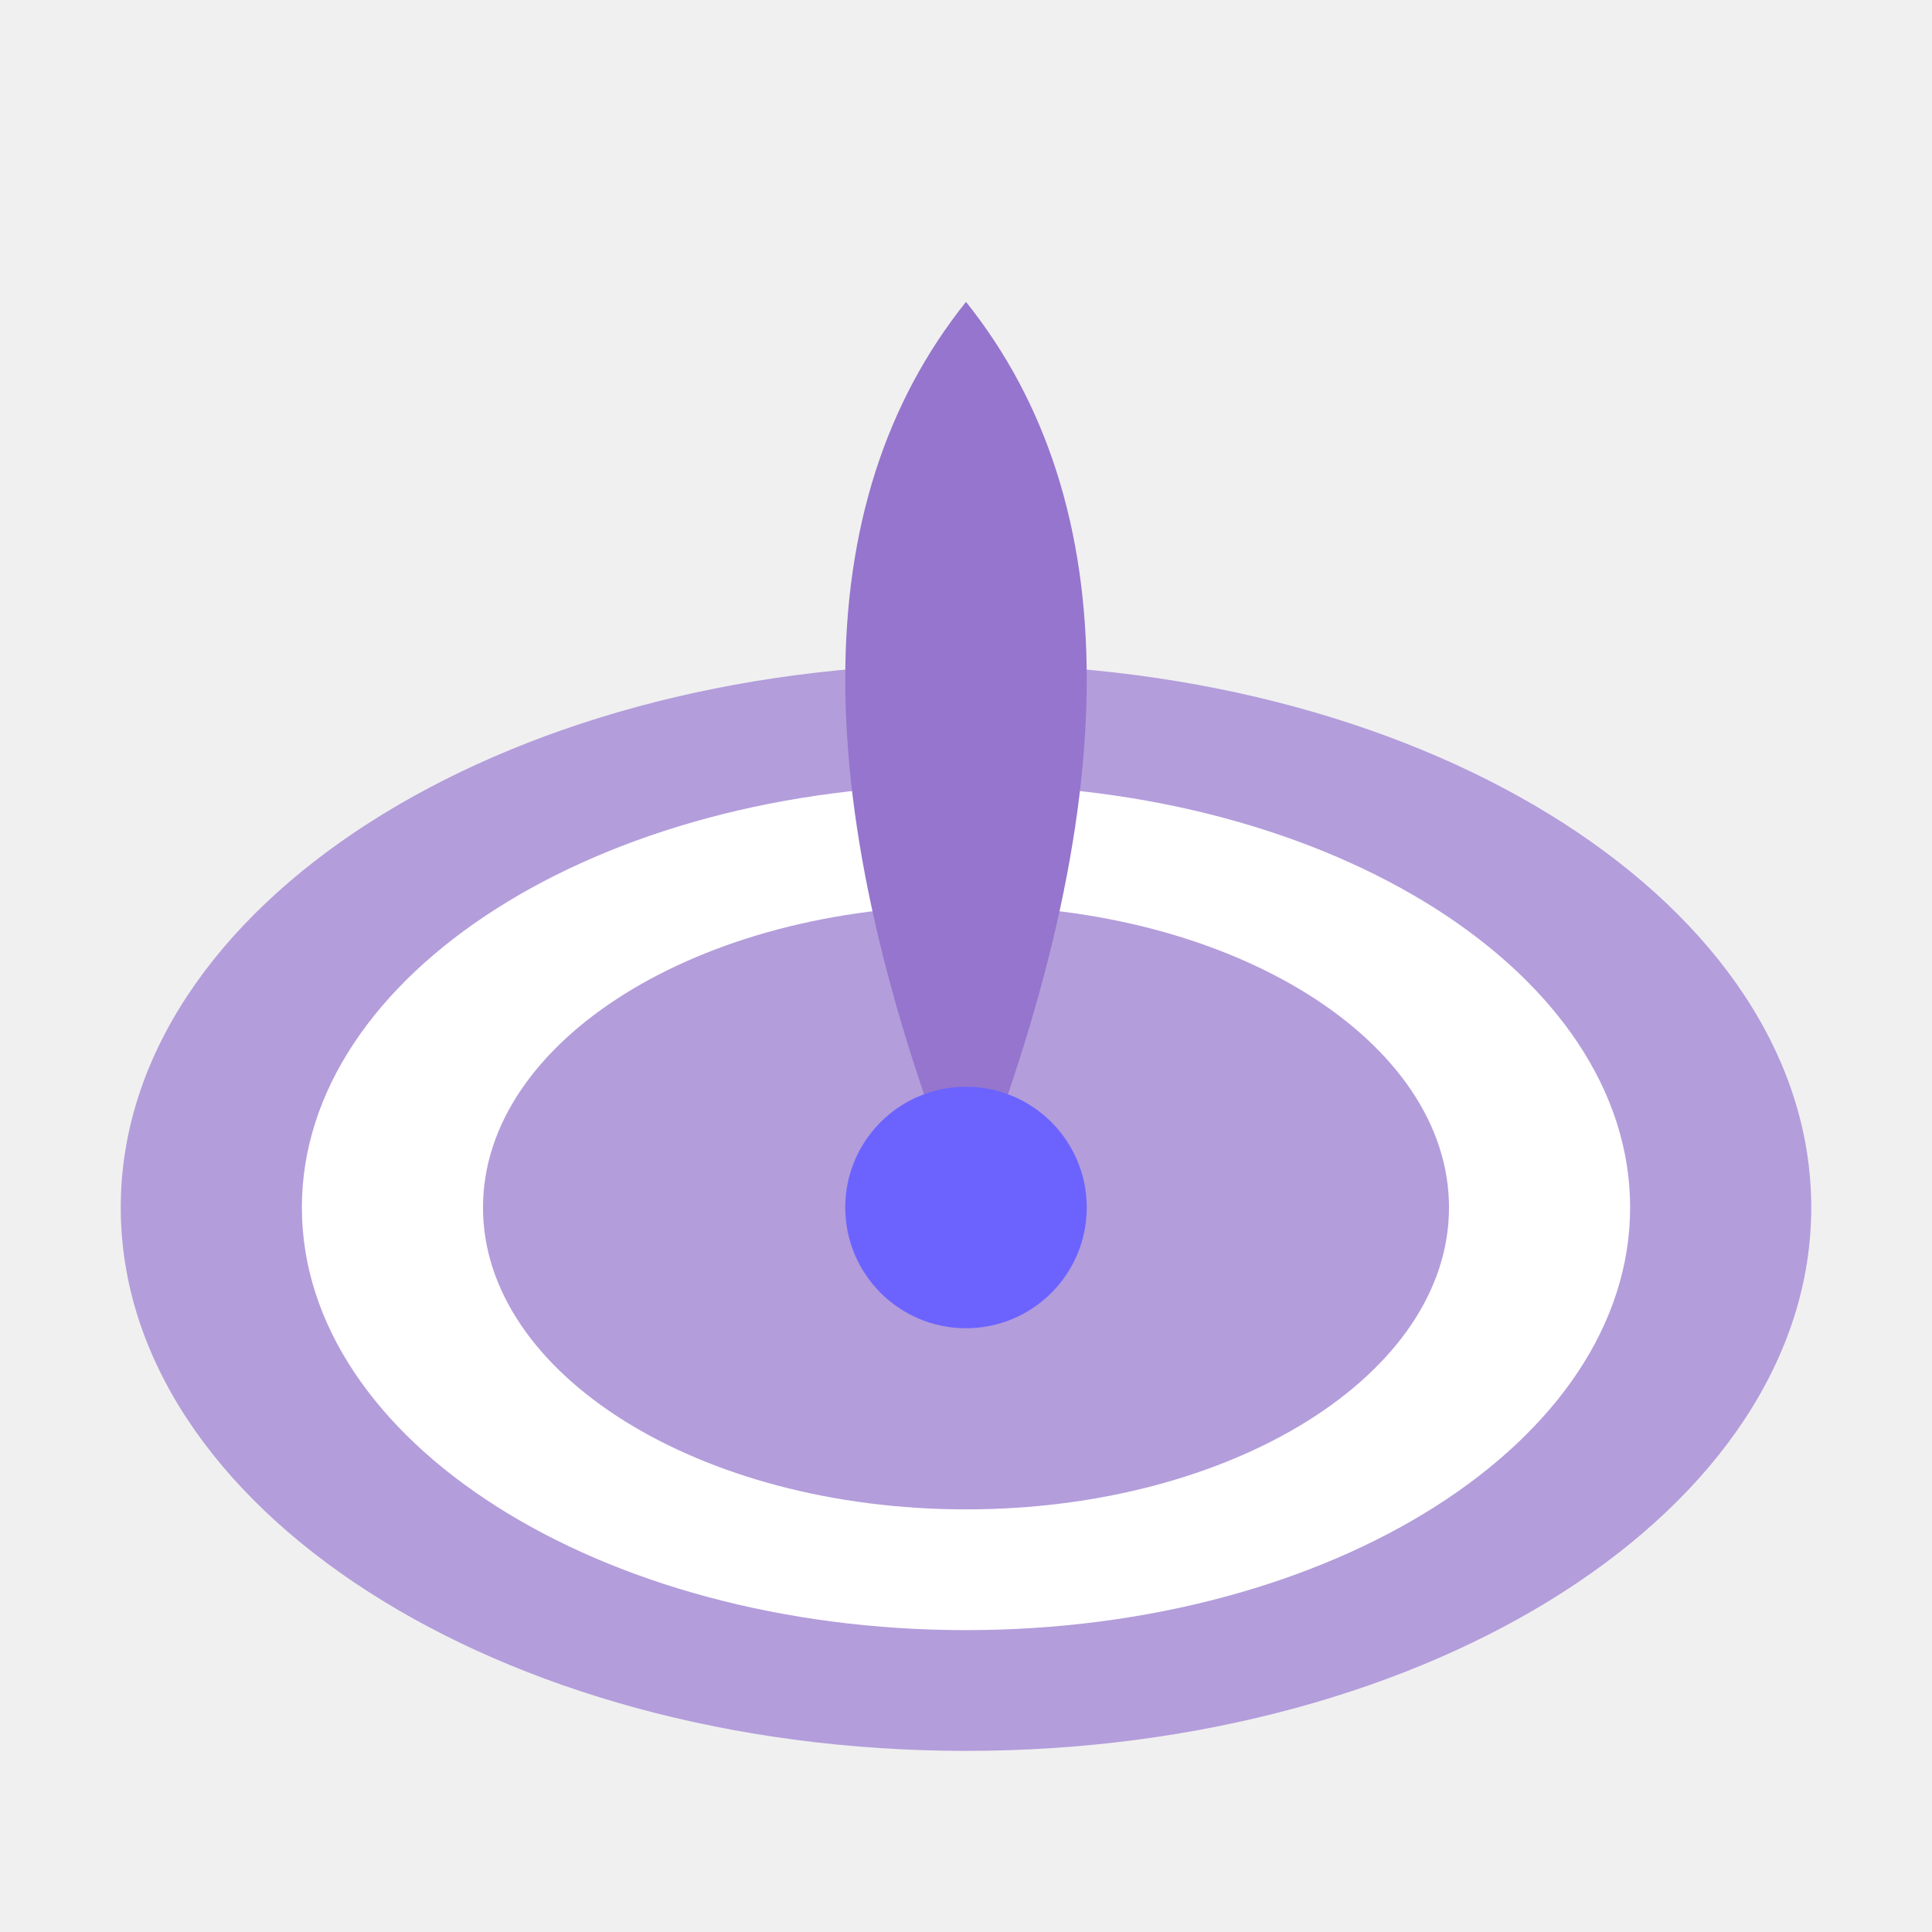
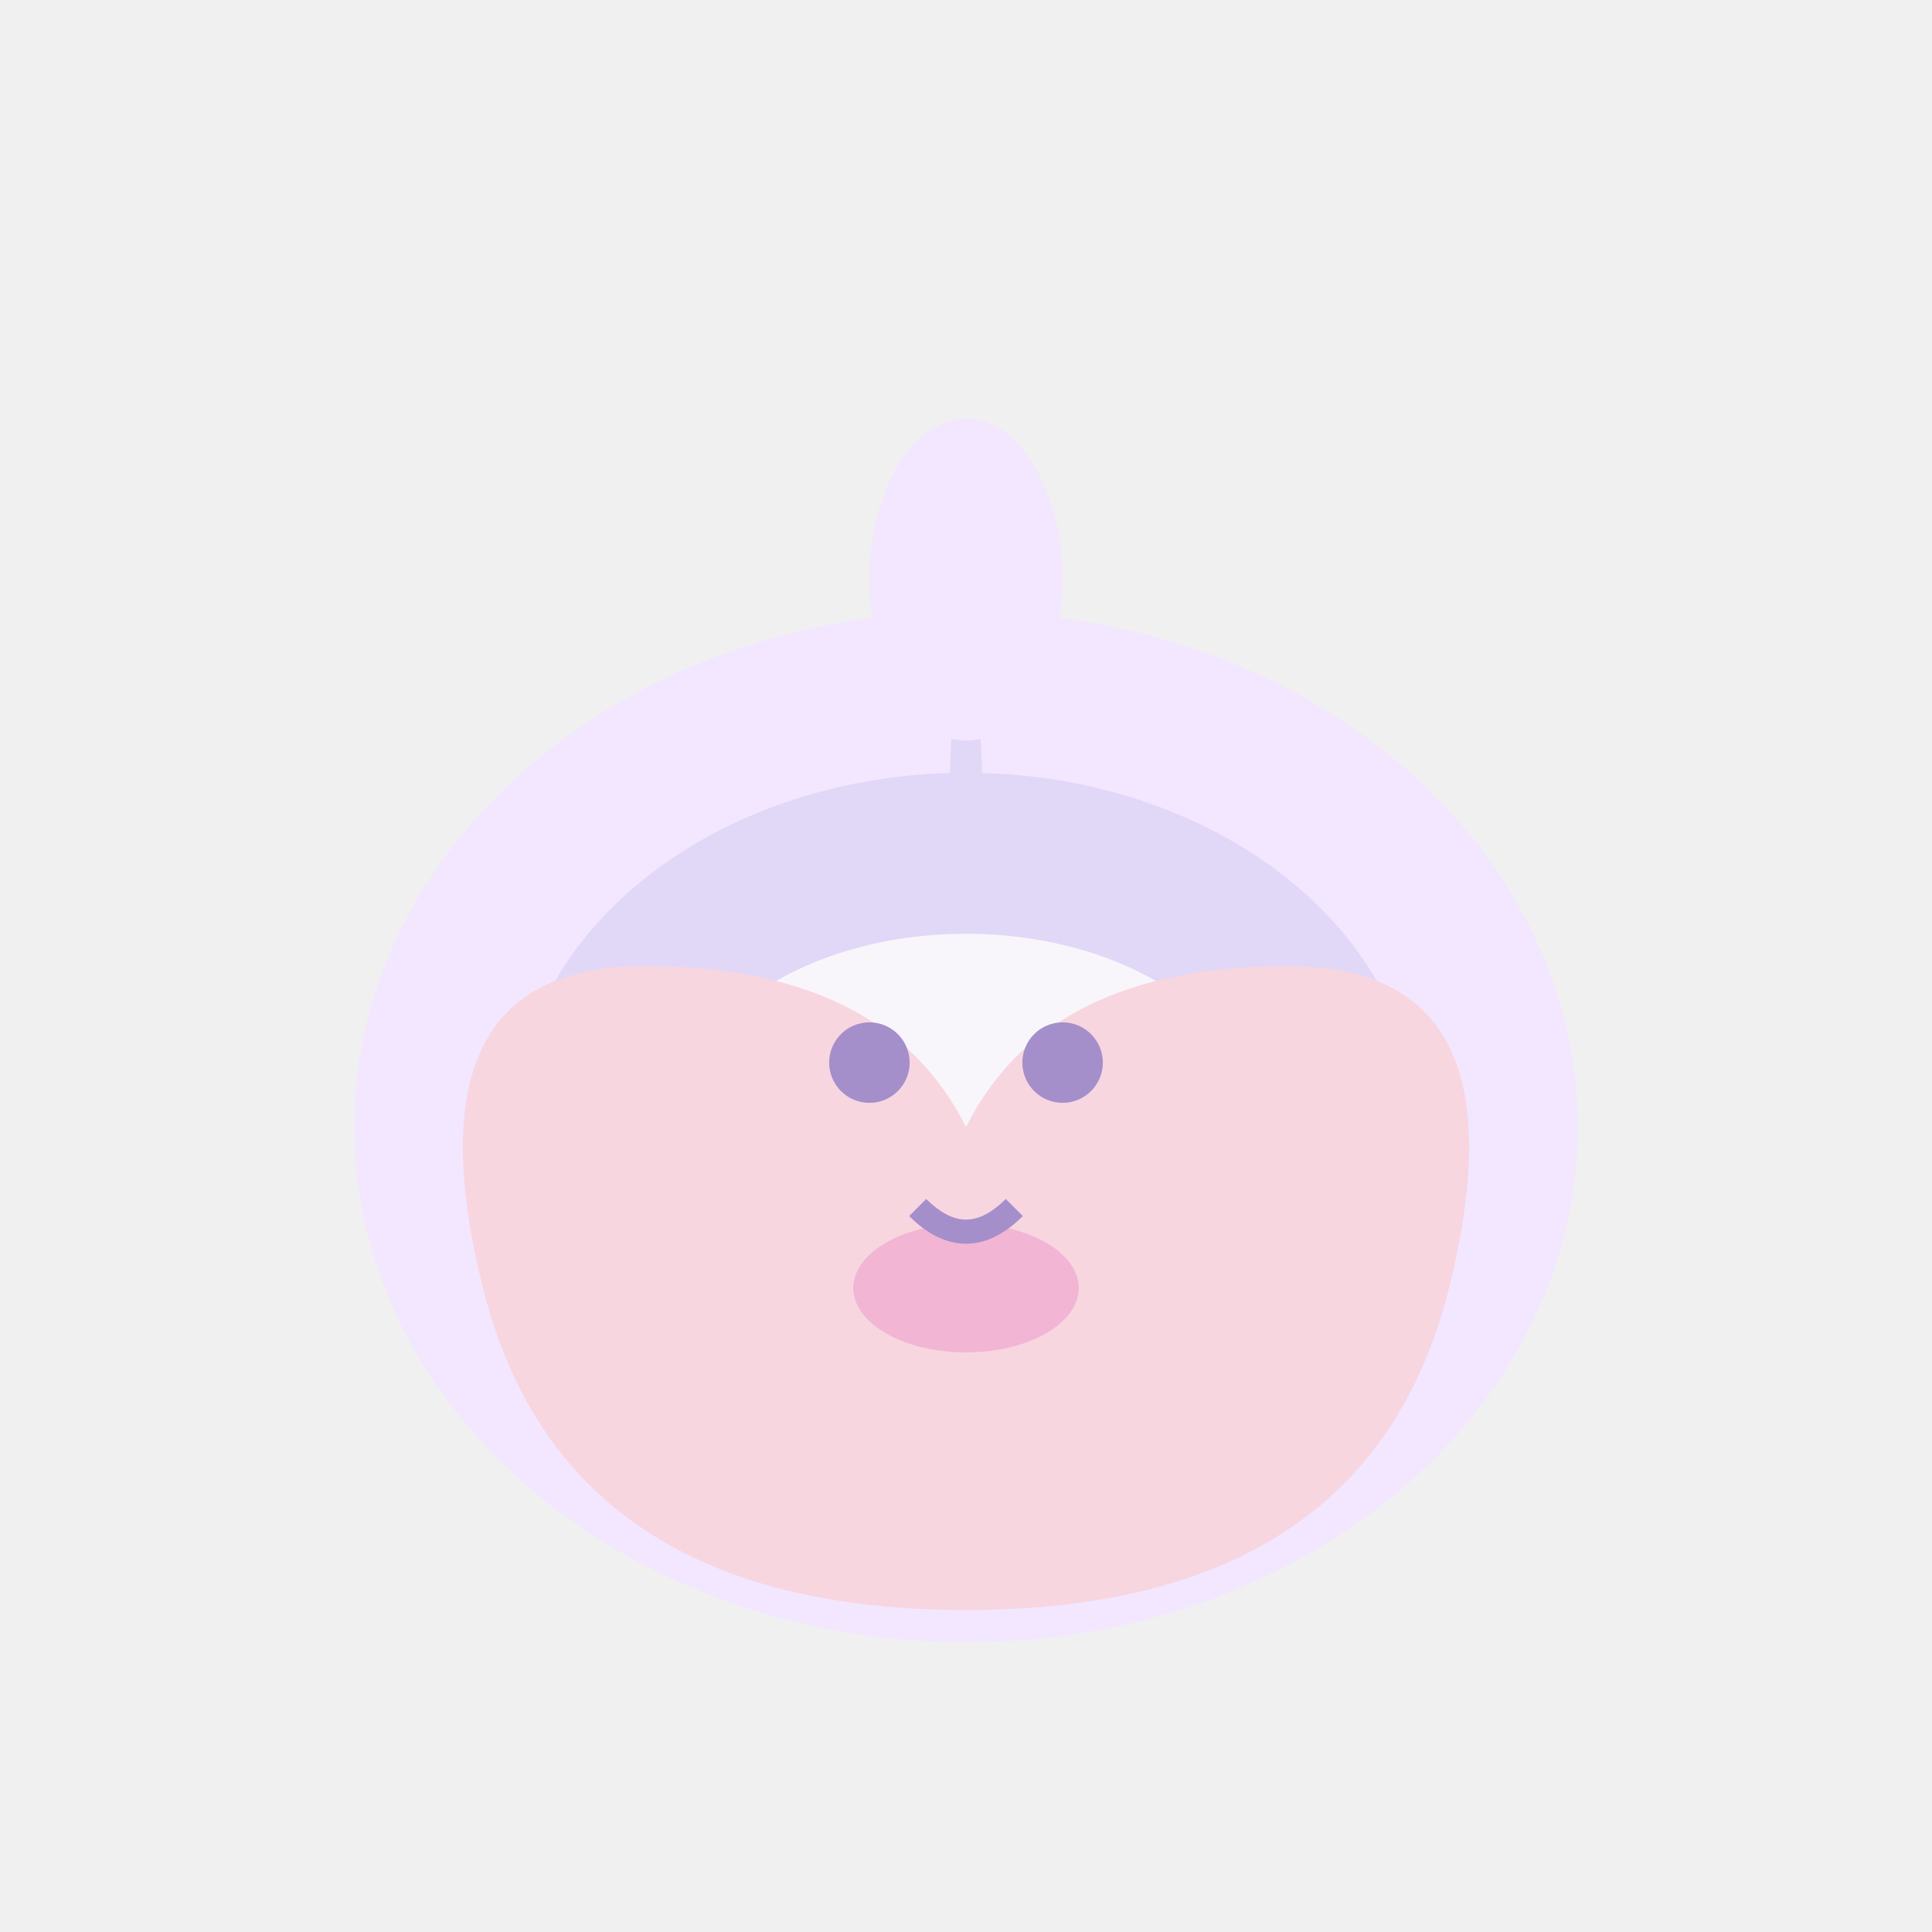
- <svg xmlns="http://www.w3.org/2000/svg" viewBox="0 0 128 128">
-   <ellipse cx="64" cy="80" rx="56" ry="36" fill="#b39ddb" />
-   <ellipse cx="64" cy="80" rx="44" ry="28" fill="#fff" />
-   <ellipse cx="64" cy="80" rx="32" ry="20" fill="#b39ddb" />
-   <path d="M64 20 Q80 40 64 80 Q48 40 64 20" fill="#9575cd" />
-   <circle cx="64" cy="80" r="8" fill="#6c63ff" />
+ <svg xmlns="http://www.w3.org/2000/svg" width="120" height="120" viewBox="0 0 120 120" fill="none">
+   <ellipse cx="60" cy="70" rx="38" ry="32" fill="#F3E6FF" />
+   <ellipse cx="60" cy="70" rx="28" ry="22" fill="#E1D7F7" />
+   <ellipse cx="60" cy="70" rx="18" ry="12" fill="#F9F6FB" />
+   <path d="M60 70 Q65 60 80 60 Q95 60 90 80 Q85 100 60 100 Q35 100 30 80 Q25 60 40 60 Q55 60 60 70" fill="#F7D6E0" />
+   <ellipse cx="60" cy="80" rx="7" ry="4" fill="#F2B5D4" />
+   <ellipse cx="54" cy="66" rx="2.5" ry="2.5" fill="#A48FCB" />
+   <ellipse cx="66" cy="66" rx="2.5" ry="2.5" fill="#A48FCB" />
+   <path d="M57 75 Q60 78 63 75" stroke="#A48FCB" stroke-width="1.5" fill="none" />
+   <path d="M60 38 Q62 50 60 58 Q58 50 60 38" fill="#E1D7F7" />
+   <ellipse cx="60" cy="36" rx="6" ry="10" fill="#F3E6FF" />
</svg>
